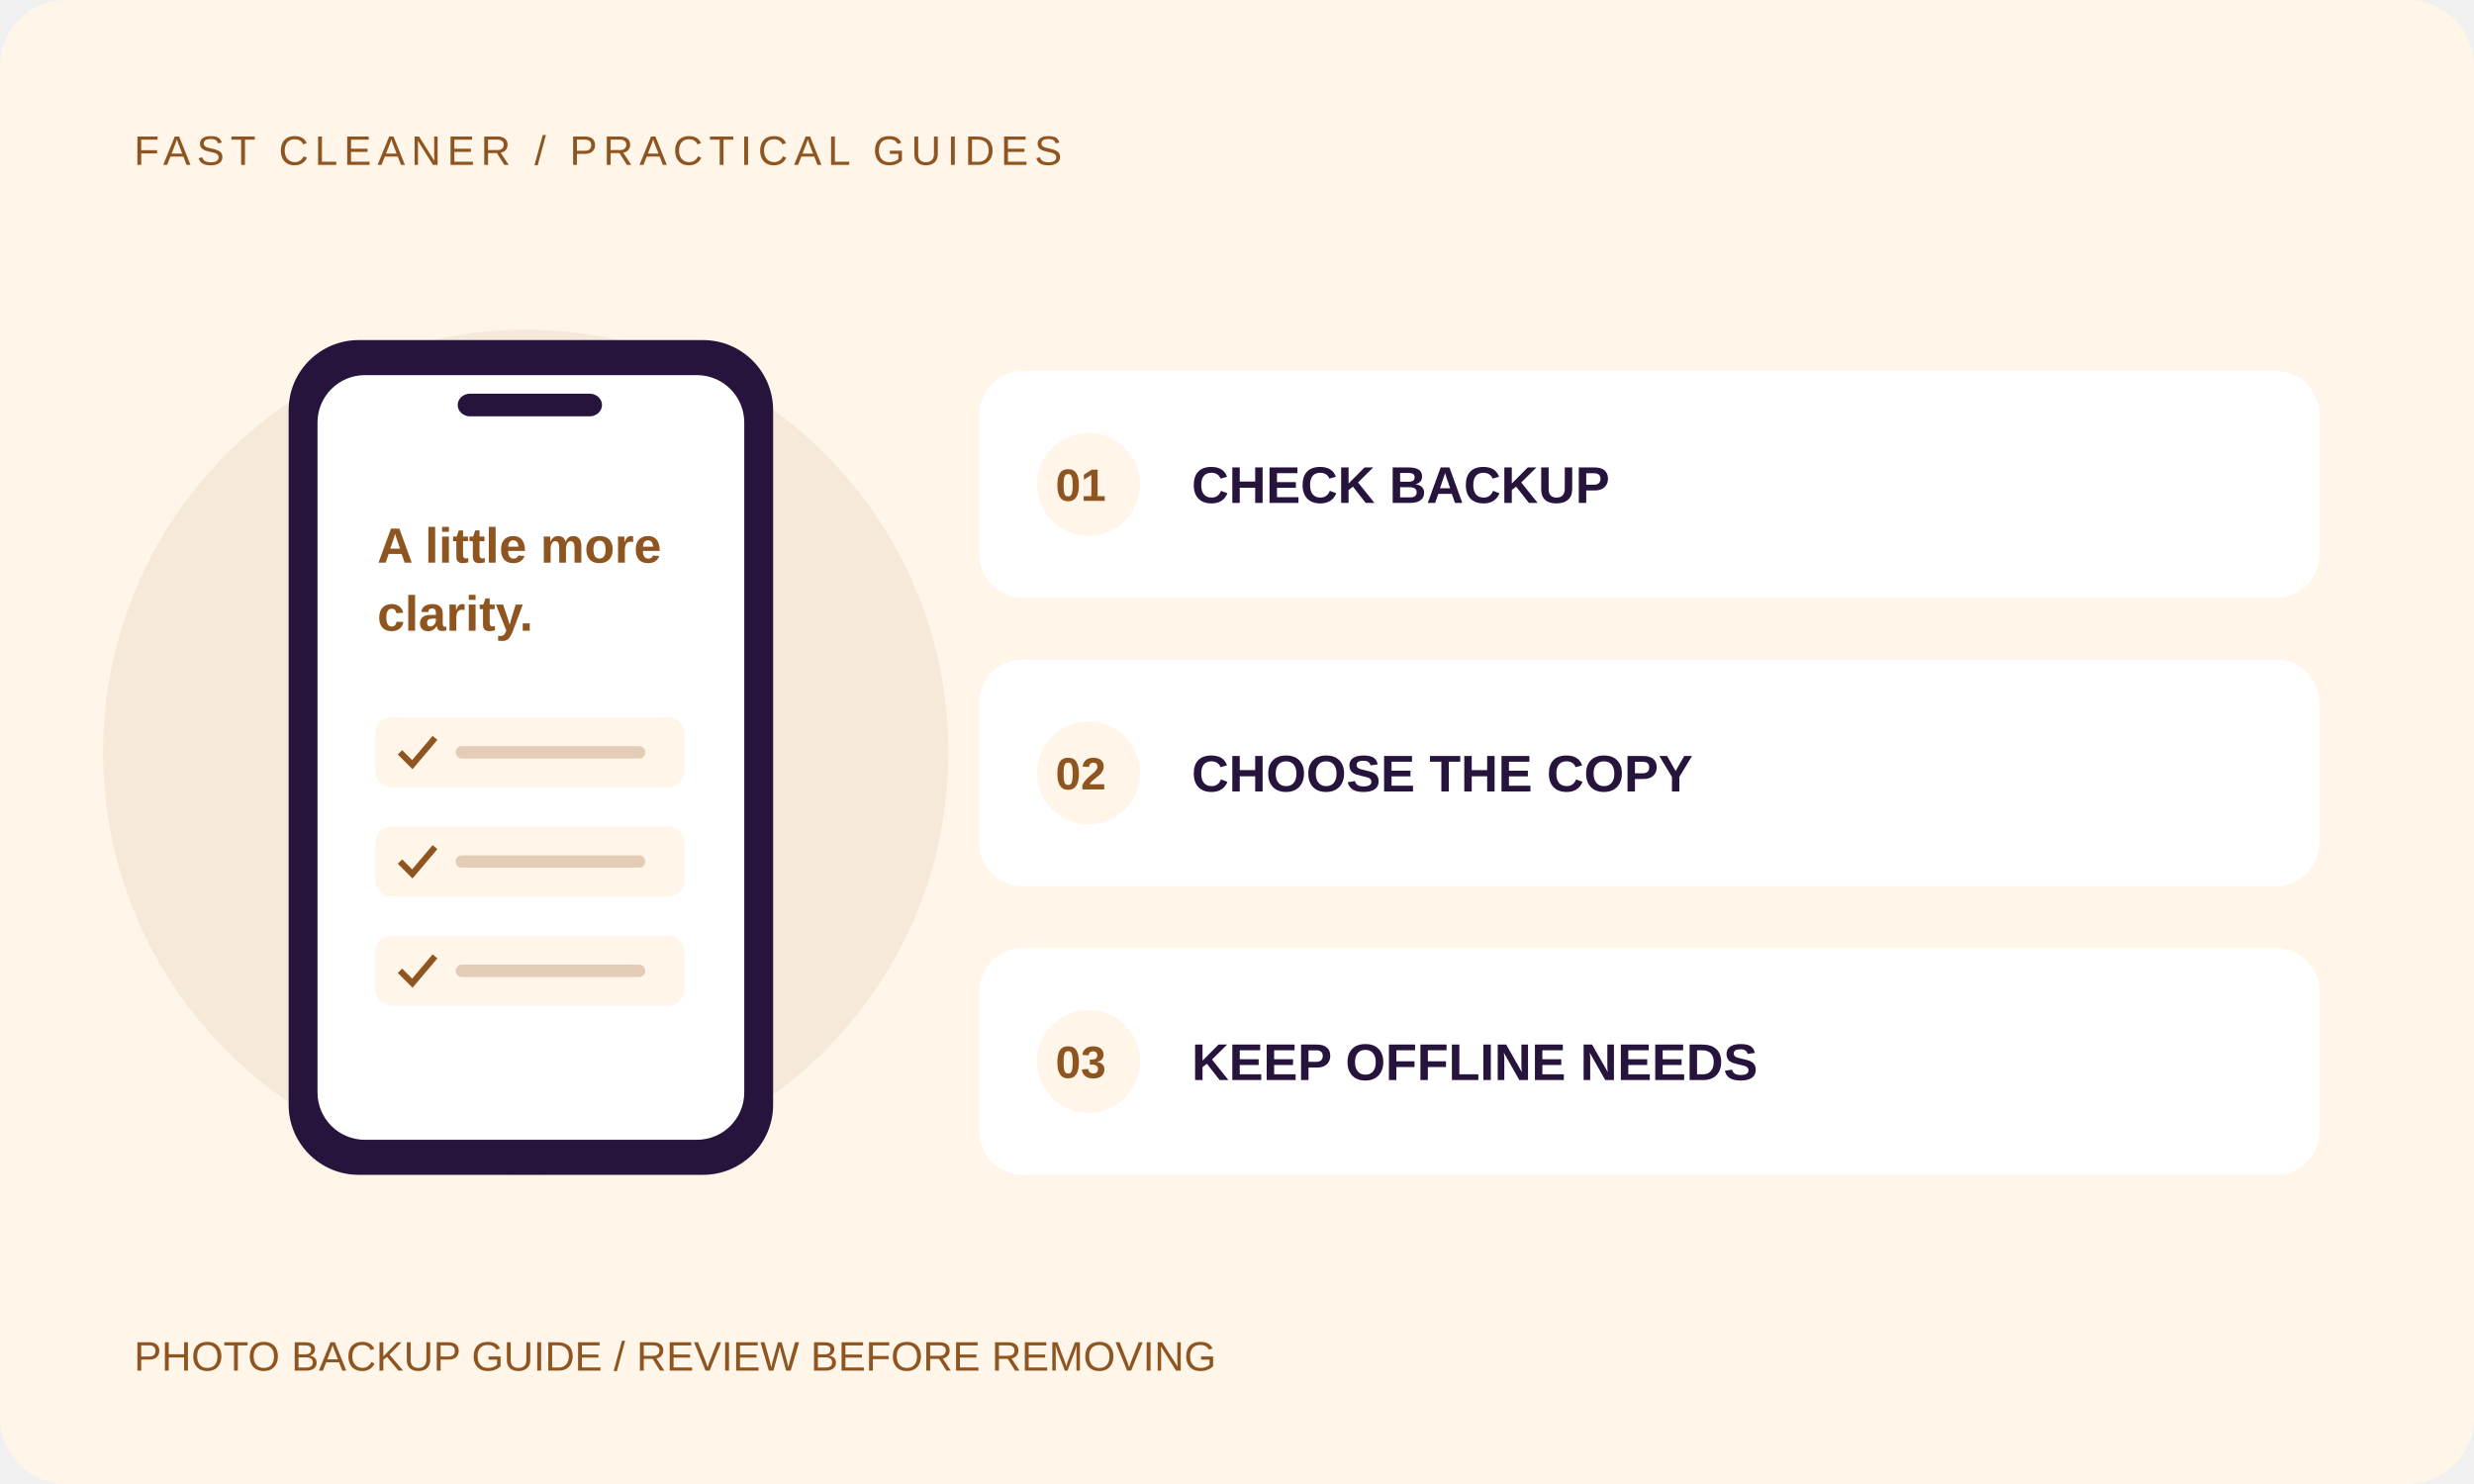
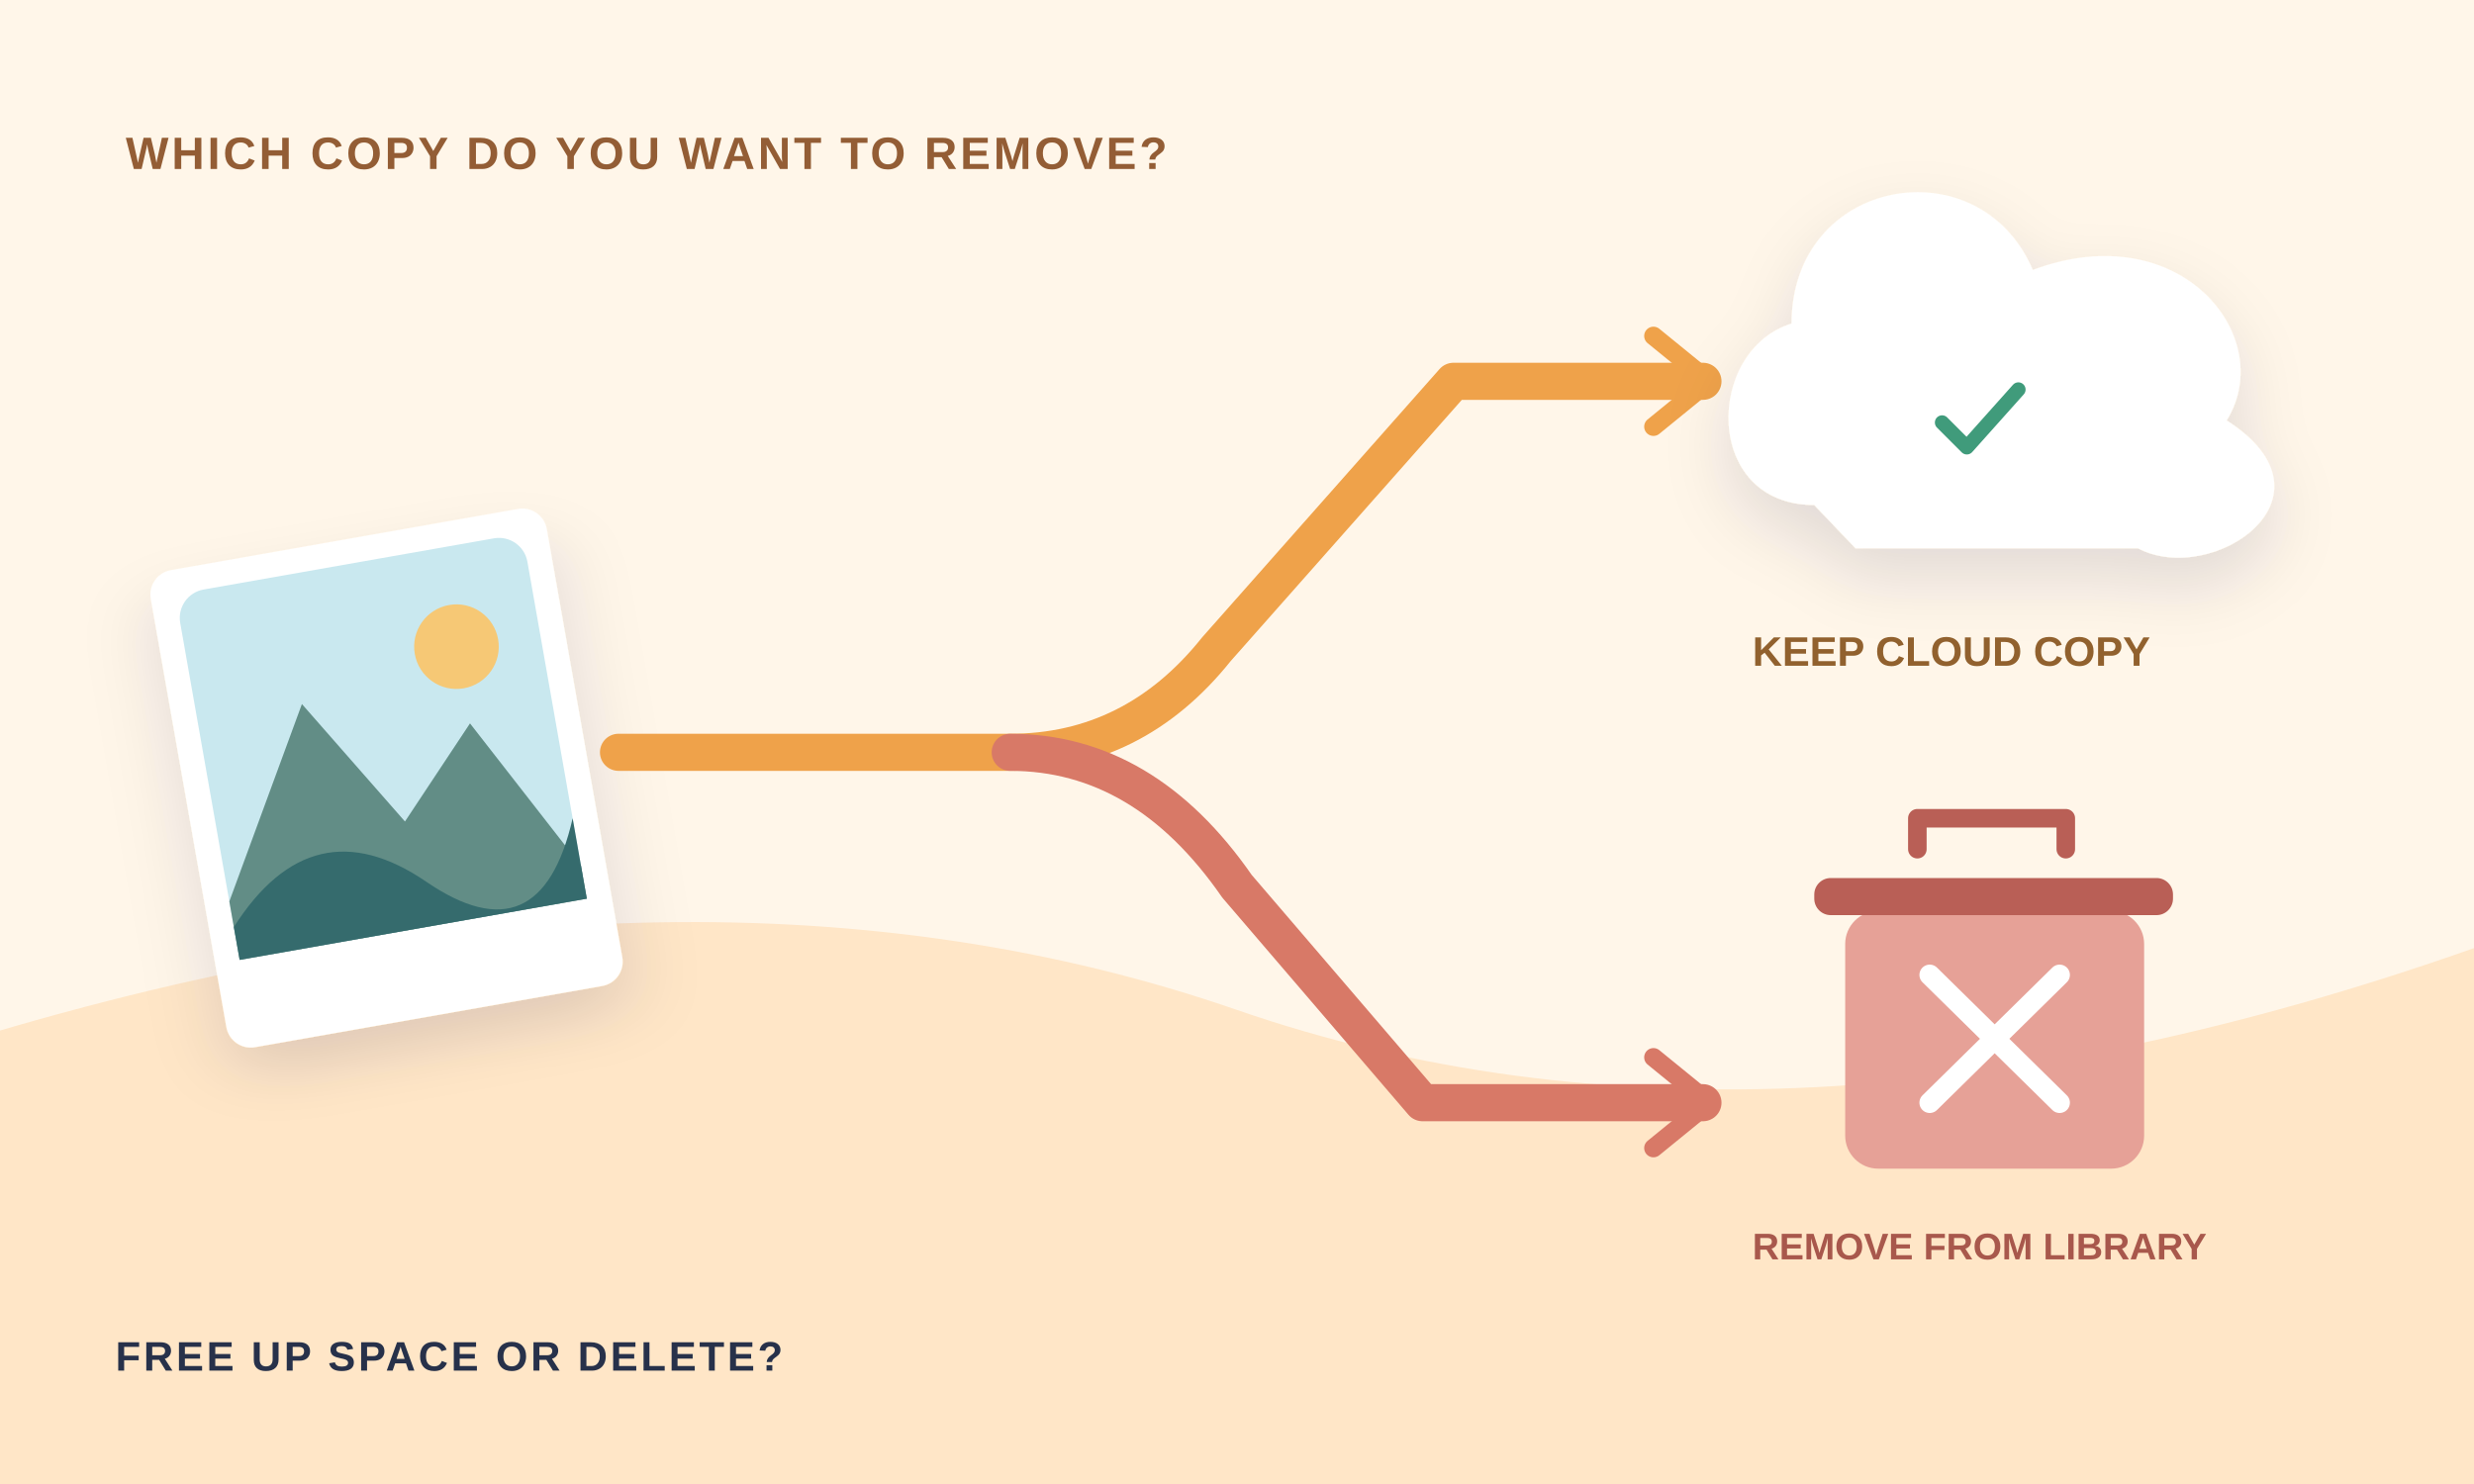
- <svg xmlns="http://www.w3.org/2000/svg" width="1200" height="720" viewBox="0 0 1200 720">
-   <rect width="1200" height="720" rx="32" fill="#fff5e9" />
-   <g font-family="Arial,sans-serif">
-     <text x="65" y="80" fill="#8f5520" font-size="20" letter-spacing="3">FAST CLEANER / PRACTICAL GUIDES</text>
-     <circle cx="255" cy="365" r="205" fill="#8f5520" opacity=".08" />
-     <rect x="140" y="165" width="235" height="405" rx="34" fill="#26143d" />
-     <rect x="154" y="182" width="207" height="371" rx="23" fill="#fff" />
-     <rect x="222" y="191" width="70" height="11" rx="6" fill="#26143d" />
-     <text x="183" y="273" fill="#8f5520" font-size="24" font-weight="bold">A little more</text>
-     <text x="183" y="306" fill="#8f5520" font-size="24" font-weight="bold">clarity.</text>
-     <rect x="182" y="348" width="150" height="34" rx="8" fill="#fff5e9" />
-     <path d="M194 365l6 6 11-13" stroke="#8f5520" fill="none" stroke-width="3" />
-     <path d="M224 365h86" stroke="#8f5520" opacity=".25" stroke-width="6" stroke-linecap="round" />
-     <rect x="182" y="401" width="150" height="34" rx="8" fill="#fff5e9" />
-     <path d="M194 418l6 6 11-13" stroke="#8f5520" fill="none" stroke-width="3" />
-     <path d="M224 418h86" stroke="#8f5520" opacity=".25" stroke-width="6" stroke-linecap="round" />
-     <rect x="182" y="454" width="150" height="34" rx="8" fill="#fff5e9" />
-     <path d="M194 471l6 6 11-13" stroke="#8f5520" fill="none" stroke-width="3" />
-     <path d="M224 471h86" stroke="#8f5520" opacity=".25" stroke-width="6" stroke-linecap="round" />
-     <rect x="475" y="180" width="650" height="110" rx="21" fill="#fff" />
-     <circle cx="528" cy="235" r="25" fill="#fff5e9" />
-     <text x="512" y="243" fill="#8f5520" font-size="22" font-weight="bold">01</text>
-     <text x="578" y="244" fill="#26143d" font-size="25" font-weight="bold">CHECK BACKUP</text>
-     <rect x="475" y="320" width="650" height="110" rx="21" fill="#fff" />
-     <circle cx="528" cy="375" r="25" fill="#fff5e9" />
-     <text x="512" y="383" fill="#8f5520" font-size="22" font-weight="bold">02</text>
-     <text x="578" y="384" fill="#26143d" font-size="25" font-weight="bold">CHOOSE THE COPY</text>
-     <rect x="475" y="460" width="650" height="110" rx="21" fill="#fff" />
-     <circle cx="528" cy="515" r="25" fill="#fff5e9" />
-     <text x="512" y="523" fill="#8f5520" font-size="22" font-weight="bold">03</text>
-     <text x="578" y="524" fill="#26143d" font-size="25" font-weight="bold">KEEP OFFLINE NEEDS</text>
-     <text x="65" y="665" fill="#8f5520" font-size="20">PHOTO BACKUP GUIDE / REVIEW BEFORE REMOVING</text>
+ <svg xmlns="http://www.w3.org/2000/svg" width="1200" height="720" viewBox="0 0 1200 720" font-family="Arial,sans-serif" role="img" aria-labelledby="title">
+   <defs>
+     <filter id="shadow" x="-40%" y="-40%" width="180%" height="180%">
+       <feDropShadow dx="0" dy="14" stdDeviation="16" flood-color="#172546" flood-opacity=".12" />
+     </filter>
+     <linearGradient id="fade" x2="1" y2="1">
+       <stop stop-color="#ffffff" stop-opacity=".5" />
+       <stop offset="1" stop-color="#ffffff" stop-opacity="0" />
+     </linearGradient>
+   </defs>
+   <rect x="0" y="0" width="1200" height="720" rx="0" fill="#fff6e9" />
+   <path d="M0 500Q340 400 600 490T1200 460V720H0Z" fill="#ffe6c7" stroke="none" stroke-width="1" stroke-linecap="round" stroke-linejoin="round" />
+   <g transform="rotate(-10 187.5 377.5)">
+     <rect x="90" y="260" width="195" height="235" rx="12" fill="#fff" filter="url(#shadow)" />
+     <rect x="102" y="272" width="171" height="180" rx="14" fill="#c9e8ef" />
+     <circle cx="231.96" cy="320.6" r="20.52" fill="#f6c875" />
+     <path d="M102 423.2L153.3 335.0L192.63 399.8L231.96 358.4L273 435.8V452H102Z" fill="#628d86" stroke="none" stroke-width="1" stroke-linecap="round" stroke-linejoin="round" />
+     <path d="M102 435.8Q149.88 383.6 197.76 430.4T273 412.4V452H102Z" fill="#356b6d" stroke="none" stroke-width="1" stroke-linecap="round" stroke-linejoin="round" />
  </g>
+   <path d="M300 365H490Q550 365 590 315L705 185H826" fill="none" stroke="#efa24a" stroke-width="18" stroke-linecap="round" stroke-linejoin="round" />
+   <path d="M490 365Q555 365 600 430L690 535H826" fill="none" stroke="#d87967" stroke-width="18" stroke-linecap="round" stroke-linejoin="round" />
+   <path d="M802 163l27 22-27 22" fill="none" stroke="#efa24a" stroke-width="9" stroke-linecap="round" stroke-linejoin="round" />
+   <path d="M802 513l27 22-27 22" fill="none" stroke="#d87967" stroke-width="9" stroke-linecap="round" stroke-linejoin="round" />
+   <path d="M880 245C826 245 827 170 869 157C869 86 960 70 986 131C1058 104 1105 164 1080 204C1138 241 1073 285 1037 266H900Z" fill="#fff" stroke="none" stroke-width="1" stroke-linecap="round" stroke-linejoin="round" filter="url(#shadow)" />
+   <path d="M942 205l12 12 25-28" fill="none" stroke="#409b7b" stroke-width="7" stroke-linecap="round" stroke-linejoin="round" />
+   <text x="850" y="323" fill="#91612e" font-size="20" font-weight="700">KEEP CLOUD COPY</text>
+   <rect x="895" y="442" width="145" height="125" rx="16" fill="#e6a197" />
+   <rect x="880" y="426" width="174" height="18" rx="8" fill="#b95f56" />
+   <path d="M930 412v-15h72v15" fill="none" stroke="#b95f56" stroke-width="9" stroke-linecap="round" stroke-linejoin="round" />
+   <path d="M936 473l63 62m0-62-63 62" fill="none" stroke="#fff" stroke-width="10" stroke-linecap="round" stroke-linejoin="round" />
+   <text x="850" y="611" fill="#a8584c" font-size="18" font-weight="700">REMOVE FROM LIBRARY</text>
+   <text x="61" y="82" fill="#935d35" font-size="22" font-weight="700" letter-spacing="1.5">WHICH COPY DO YOU WANT TO REMOVE?</text>
+   <text x="56" y="665" fill="#27314a" font-size="20" font-weight="700" letter-spacing="1.4">FREE UP SPACE OR DELETE?</text>
</svg>
